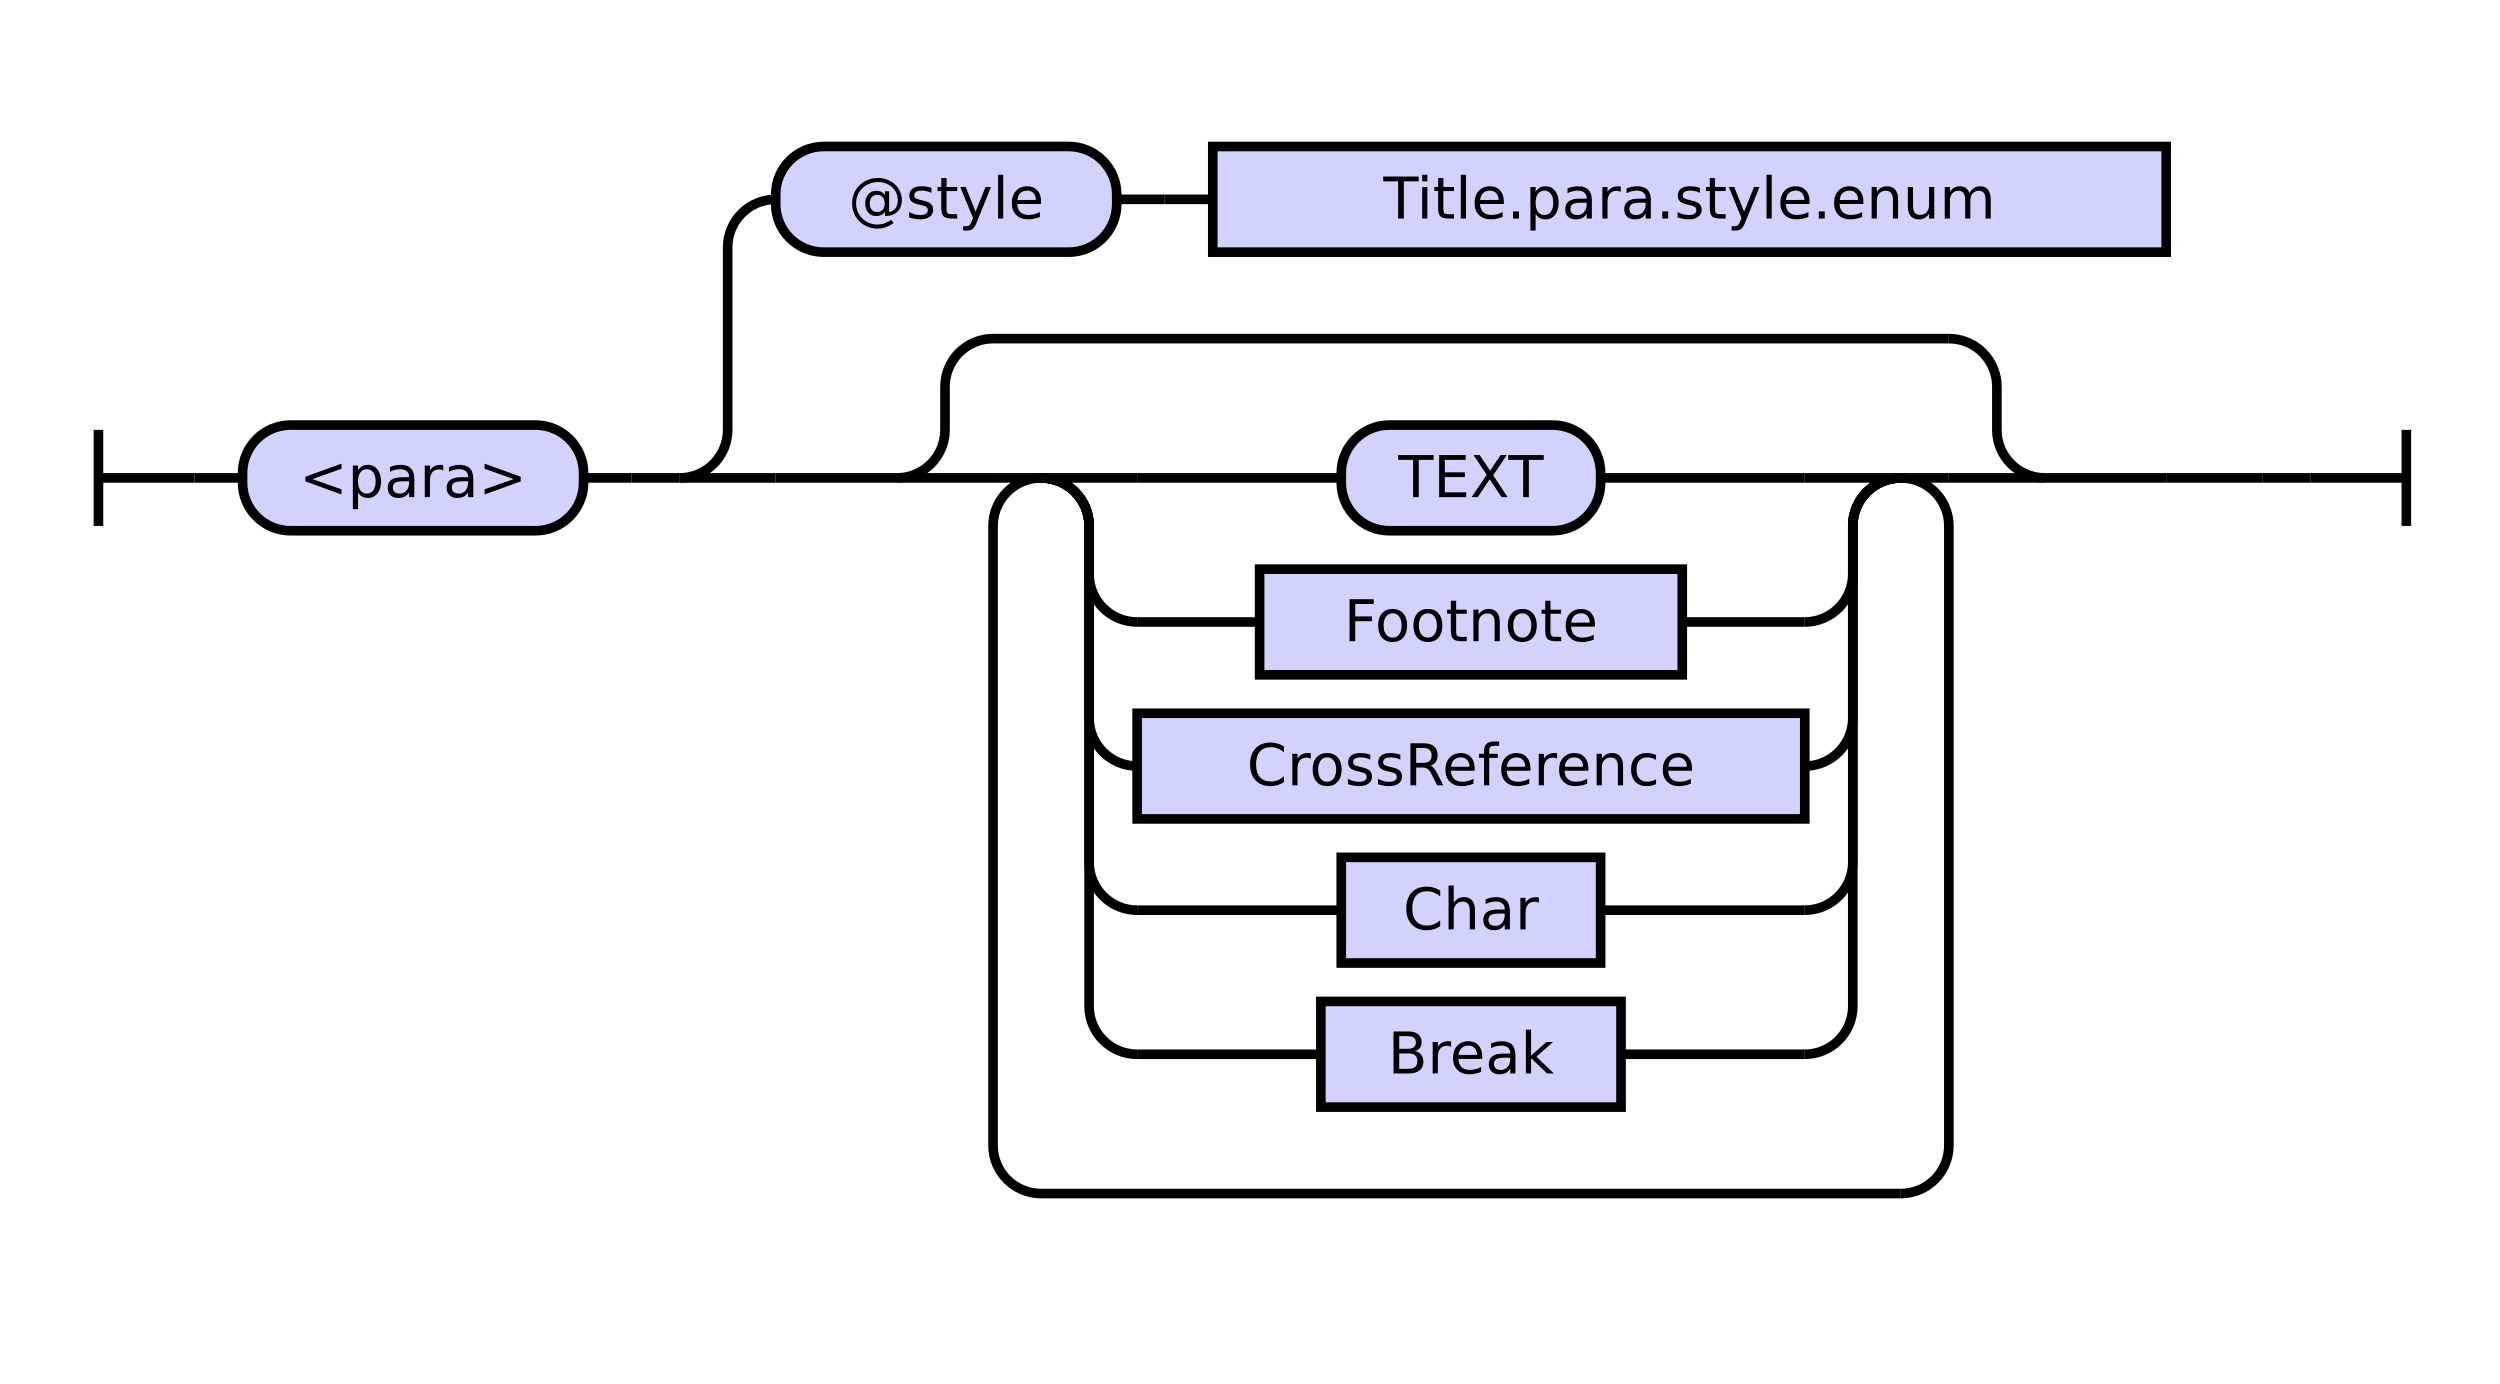
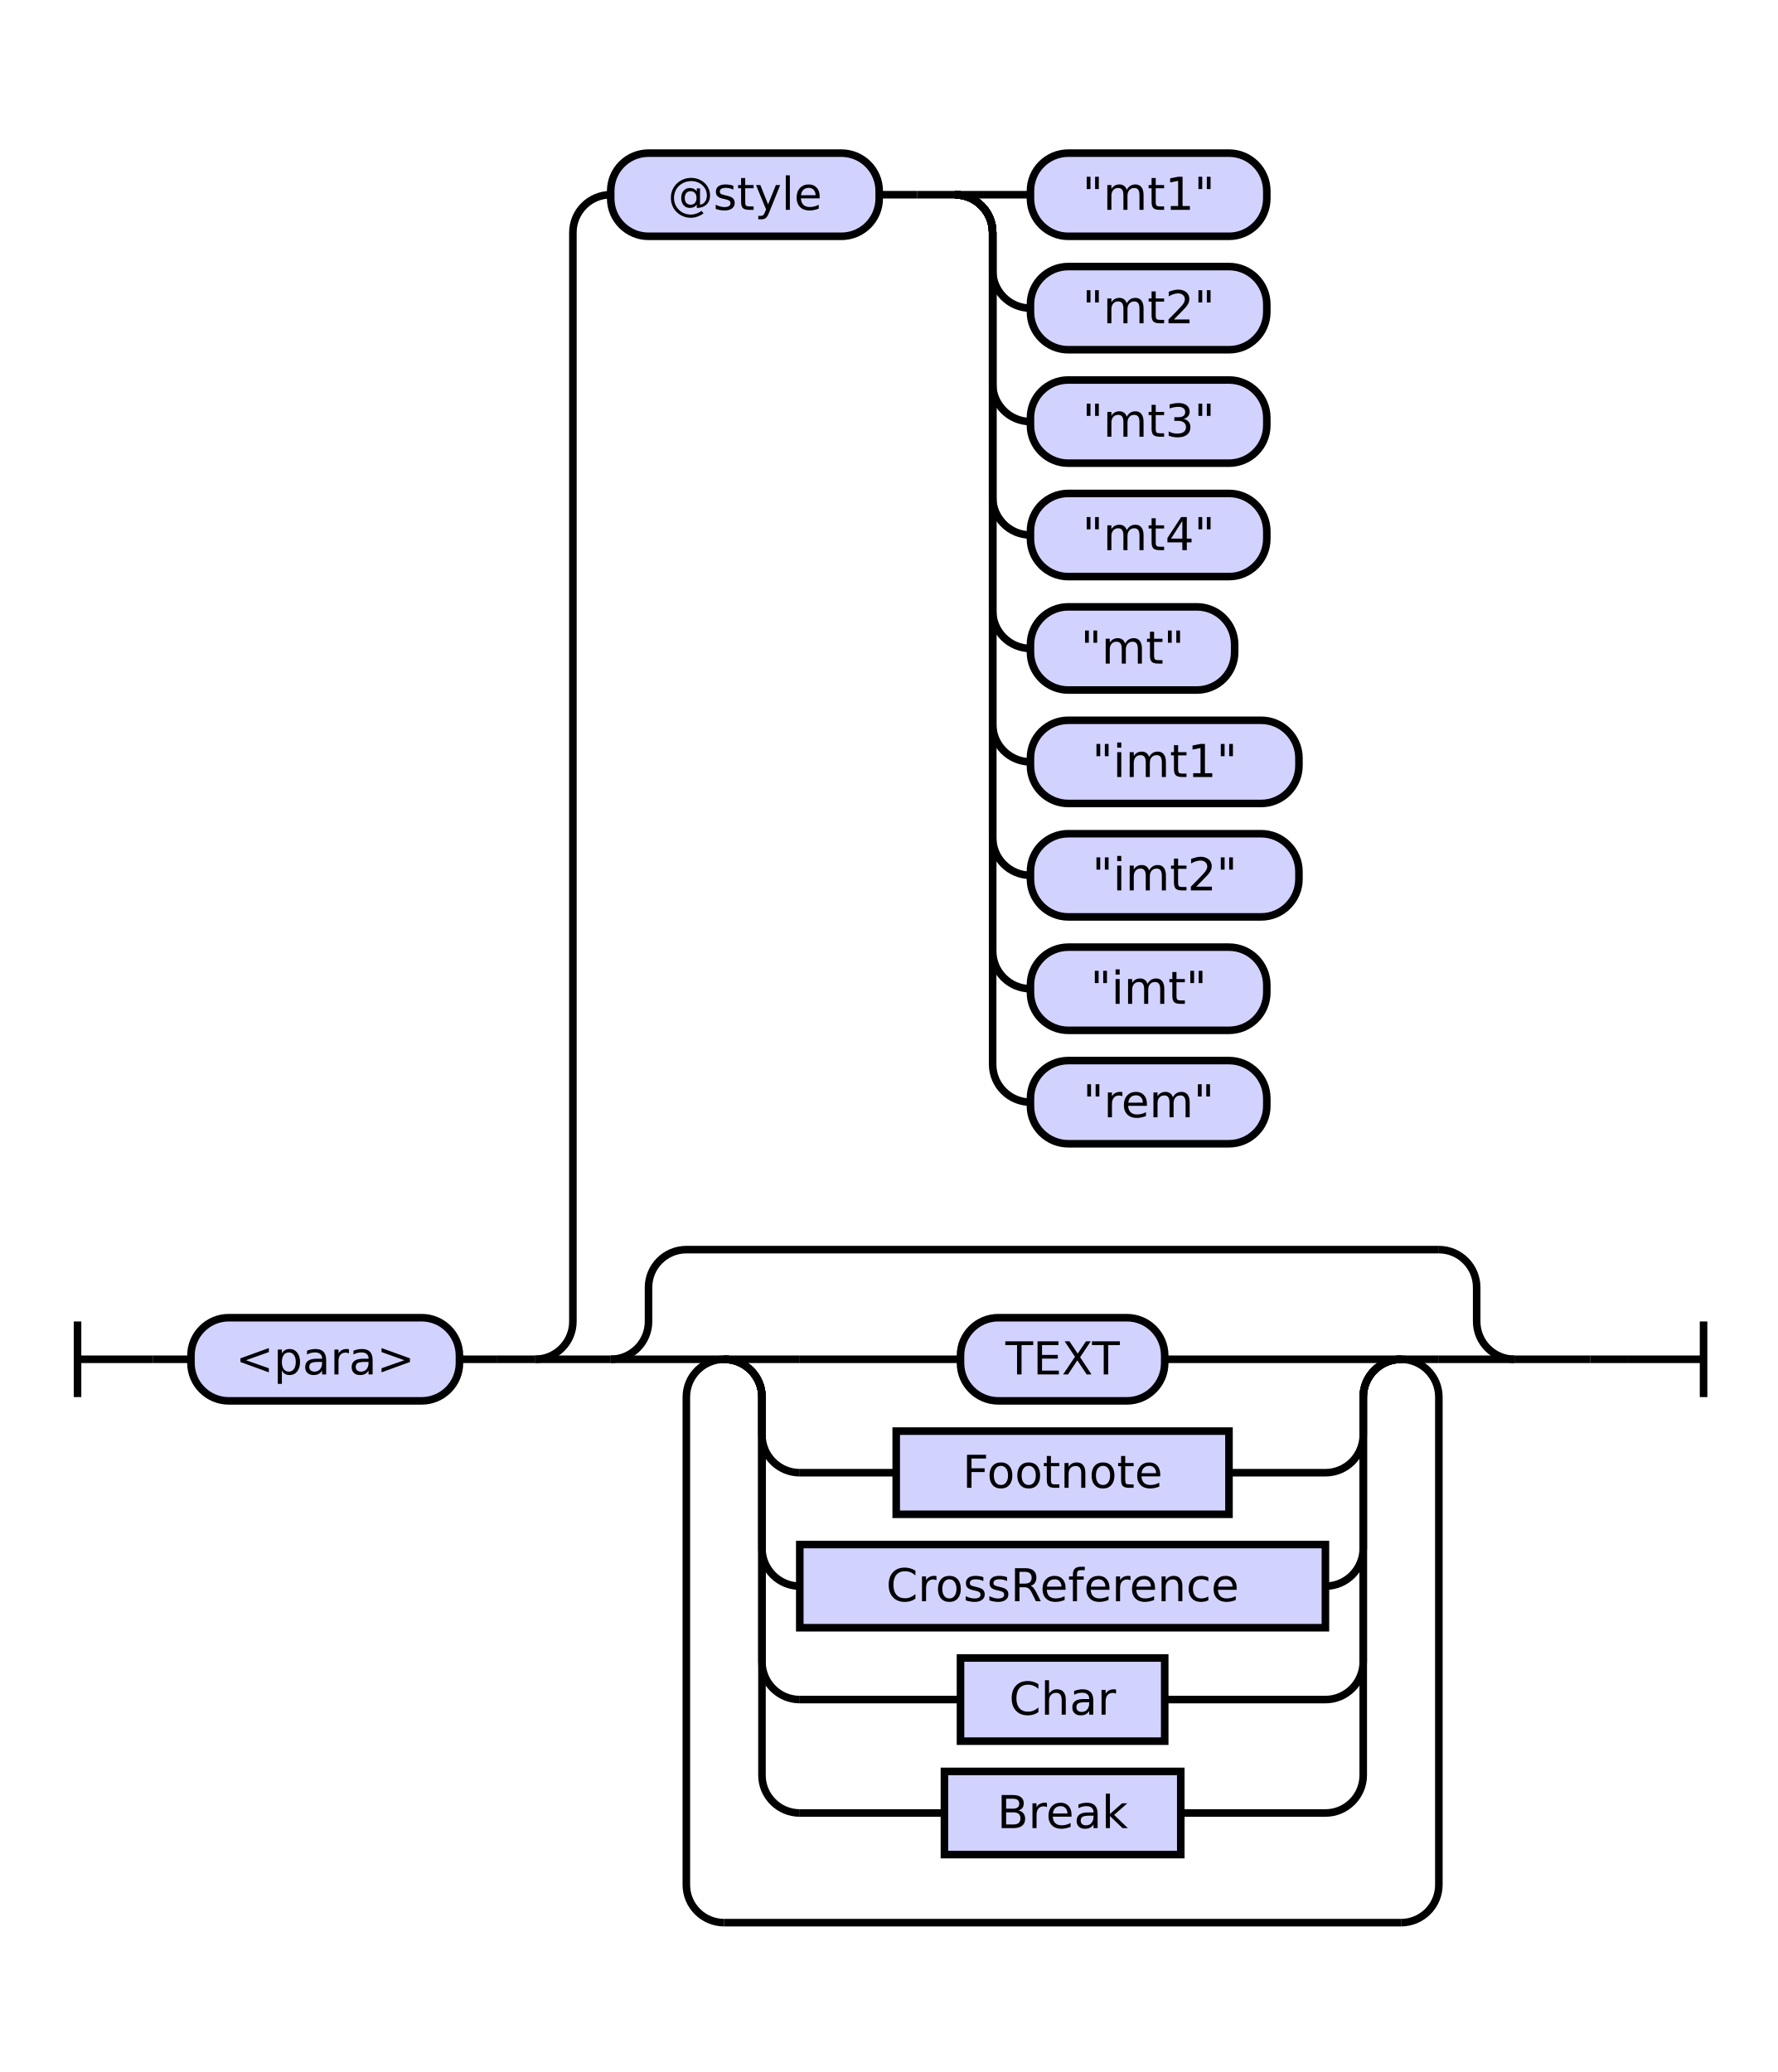
- <svg xmlns="http://www.w3.org/2000/svg" class="railroad-diagram" height="288" viewBox="0 0 520.5 288" width="520.5">
+ <svg xmlns="http://www.w3.org/2000/svg" class="railroad-diagram" height="548" viewBox="0 0 470.0 548" width="470.0">
  <g transform="translate(.5 .5)">
    <style>/*  */

    svg.railroad-diagram {
        background-color: hsl(30,20%,95%);
    }
    svg.railroad-diagram path {
        stroke-width: 2;
        stroke: black;
        fill: none;
    }
    svg.railroad-diagram text {
        font-size: 12px;
        text-anchor: middle;
        font-family: DejaVu Sans;
    }
    svg.railroad-diagram text.label {
        text-anchor:start;
    }
    svg.railroad-diagram text.comment {
        font-family: DejaVu Sans;
        font-size: 14px;
    }
    svg.railroad-diagram rect{
        stroke-width: 2;
        stroke: black;
        fill: rgb(210, 210, 255);
    }
    svg.railroad-diagram rect.group-box {
        stroke: gray;
        stroke-dasharray: 10 5;
        fill: none;
    }
    .terminal {
        font-family: DejaVu Sans;
    }
    svg.railroad-diagram g.altterminal rect {
        fill: rgb(251, 252, 207)
    }

/*  */
</style>
    <g>
-       <path d="M 20 89 v 20 m 0 -10 h 20" />
+       <path d="M 20 349 v 20 m 0 -10 h 20" />
    </g>
-     <path d="M 40 99 h 10" />
+     <path d="M 40 359 h 10" />
    <g>
-       <path d="M 50 99 h 0.0" />
-       <path d="M 470.5 99 h 0.0" />
+       <path d="M 50 359 h 0.0" />
+       <path d="M 420.0 359 h 0.0" />
      <g>
-         <path d="M 50.0 99 h 0.0" />
-         <path d="M 470.5 99 h 0.0" />
+         <path d="M 50.0 359 h 0.0" />
+         <path d="M 420.0 359 h 0.0" />
        <g class="terminal ">
-           <path d="M 50.0 99 h 0.0" />
-           <path d="M 121.0 99 h 0.0" />
-           <rect height="22" rx="10" ry="10" width="71.0" x="50.0" y="88" />
-           <text x="85.5" y="103">&lt;para&gt;</text>
+           <path d="M 50.0 359 h 0.0" />
+           <path d="M 121.0 359 h 0.0" />
+           <rect height="22" rx="10" ry="10" width="71.0" x="50.0" y="348" />
+           <text x="85.5" y="363">&lt;para&gt;</text>
        </g>
-         <path d="M 121.0 99 h 10" />
-         <path d="M 131.0 99 h 10" />
+         <path d="M 121.0 359 h 10" />
+         <path d="M 131.0 359 h 10" />
        <g>
-           <path d="M 141.0 99 h 0.0" />
-           <path d="M 470.5 99 h 0.0" />
-           <path d="M 141.0 99 a 10 10 0 0 0 10 -10 v -38 a 10 10 0 0 1 10 -10" />
+           <path d="M 141.0 359 h 0.0" />
+           <path d="M 420.0 359 h 0.0" />
+           <path d="M 141.0 359 a 10 10 0 0 0 10 -10 v -288 a 10 10 0 0 1 10 -10" />
          <g>
-             <path d="M 161.0 41 h 0.0" />
-             <path d="M 450.5 41 h 0.0" />
+             <path d="M 161.0 51 h 0.0" />
+             <path d="M 363.0 51 h 0.0" />
            <g class="terminal ">
-               <path d="M 161.0 41 h 0.0" />
-               <path d="M 232.0 41 h 0.0" />
-               <rect height="22" rx="10" ry="10" width="71.0" x="161.0" y="30" />
-               <text x="196.5" y="45">@style</text>
-             </g>
-             <path d="M 232.0 41 h 10" />
-             <path d="M 242.0 41 h 10" />
-             <g class="non-terminal ">
-               <path d="M 252.0 41 h 0.0" />
-               <path d="M 450.5 41 h 0.0" />
-               <rect height="22" width="198.5" x="252.0" y="30" />
-               <text x="351.25" y="45">Title.para.style.enum</text>
+               <path d="M 161.0 51 h 0.0" />
+               <path d="M 232.0 51 h 0.0" />
+               <rect height="22" rx="10" ry="10" width="71.0" x="161.0" y="40" />
+               <text x="196.5" y="55">@style</text>
+             </g>
+             <path d="M 232.0 51 h 10" />
+             <path d="M 242.0 51 h 10" />
+             <g>
+               <path d="M 252.0 51 h 0.0" />
+               <path d="M 252.0 51 h 20" />
+               <g class="terminal ">
+                 <path d="M 272.0 51 h 0.0" />
+                 <path d="M 334.5 51 h 0.0" />
+                 <rect height="22" rx="10" ry="10" width="62.5" x="272.0" y="40" />
+                 <text x="303.25" y="55">"mt1"</text>
+               </g>
+               <path d="M 252.0 51 a 10 10 0 0 1 10 10 v 10 a 10 10 0 0 0 10 10" />
+               <g class="terminal ">
+                 <path d="M 272.0 81 h 0.0" />
+                 <path d="M 334.5 81 h 0.0" />
+                 <rect height="22" rx="10" ry="10" width="62.5" x="272.0" y="70" />
+                 <text x="303.25" y="85">"mt2"</text>
+               </g>
+               <path d="M 252.0 51 a 10 10 0 0 1 10 10 v 40 a 10 10 0 0 0 10 10" />
+               <g class="terminal ">
+                 <path d="M 272.0 111 h 0.0" />
+                 <path d="M 334.5 111 h 0.0" />
+                 <rect height="22" rx="10" ry="10" width="62.5" x="272.0" y="100" />
+                 <text x="303.25" y="115">"mt3"</text>
+               </g>
+               <path d="M 252.0 51 a 10 10 0 0 1 10 10 v 70 a 10 10 0 0 0 10 10" />
+               <g class="terminal ">
+                 <path d="M 272.0 141 h 0.0" />
+                 <path d="M 334.5 141 h 0.0" />
+                 <rect height="22" rx="10" ry="10" width="62.5" x="272.0" y="130" />
+                 <text x="303.25" y="145">"mt4"</text>
+               </g>
+               <path d="M 252.0 51 a 10 10 0 0 1 10 10 v 100 a 10 10 0 0 0 10 10" />
+               <g class="terminal ">
+                 <path d="M 272.0 171 h 0.0" />
+                 <path d="M 326.0 171 h 0.0" />
+                 <rect height="22" rx="10" ry="10" width="54.0" x="272.0" y="160" />
+                 <text x="299.0" y="175">"mt"</text>
+               </g>
+               <path d="M 252.0 51 a 10 10 0 0 1 10 10 v 130 a 10 10 0 0 0 10 10" />
+               <g class="terminal ">
+                 <path d="M 272.0 201 h 0.0" />
+                 <path d="M 343.0 201 h 0.0" />
+                 <rect height="22" rx="10" ry="10" width="71.0" x="272.0" y="190" />
+                 <text x="307.5" y="205">"imt1"</text>
+               </g>
+               <path d="M 252.0 51 a 10 10 0 0 1 10 10 v 160 a 10 10 0 0 0 10 10" />
+               <g class="terminal ">
+                 <path d="M 272.0 231 h 0.0" />
+                 <path d="M 343.0 231 h 0.0" />
+                 <rect height="22" rx="10" ry="10" width="71.0" x="272.0" y="220" />
+                 <text x="307.5" y="235">"imt2"</text>
+               </g>
+               <path d="M 252.0 51 a 10 10 0 0 1 10 10 v 190 a 10 10 0 0 0 10 10" />
+               <g class="terminal ">
+                 <path d="M 272.0 261 h 0.0" />
+                 <path d="M 334.5 261 h 0.0" />
+                 <rect height="22" rx="10" ry="10" width="62.5" x="272.0" y="250" />
+                 <text x="303.25" y="265">"imt"</text>
+               </g>
+               <path d="M 252.0 51 a 10 10 0 0 1 10 10 v 220 a 10 10 0 0 0 10 10" />
+               <g class="terminal ">
+                 <path d="M 272.0 291 h 0.0" />
+                 <path d="M 334.5 291 h 0.0" />
+                 <rect height="22" rx="10" ry="10" width="62.5" x="272.0" y="280" />
+                 <text x="303.25" y="295">"rem"</text>
+               </g>
            </g>
          </g>
-           <path d="M 141.0 99 h 20" />
+           <path d="M 141.0 359 h 20" />
          <g>
-             <path d="M 161.0 99 h 25.25" />
-             <path d="M 425.25 99 h 25.25" />
-             <path d="M 186.25 99 a 10 10 0 0 0 10 -10 v -9 a 10 10 0 0 1 10 -10" />
+             <path d="M 161.0 359 h 0.0" />
+             <path d="M 400.0 359 h 0.0" />
+             <path d="M 161.0 359 a 10 10 0 0 0 10 -10 v -9 a 10 10 0 0 1 10 -10" />
            <g>
-               <path d="M 206.25 70 h 199.0" />
-             </g>
-             <path d="M 405.25 70 a 10 10 0 0 1 10 10 v 9 a 10 10 0 0 0 10 10" />
-             <path d="M 186.25 99 h 20" />
+               <path d="M 181.0 330 h 199.0" />
+             </g>
+             <path d="M 380.0 330 a 10 10 0 0 1 10 10 v 9 a 10 10 0 0 0 10 10" />
+             <path d="M 161.0 359 h 20" />
            <g>
-               <path d="M 206.25 99 h 0.0" />
-               <path d="M 405.25 99 h 0.0" />
-               <path d="M 206.25 99 h 10" />
+               <path d="M 181.0 359 h 0.0" />
+               <path d="M 380.0 359 h 0.0" />
+               <path d="M 181.0 359 h 10" />
              <g>
-                 <path d="M 216.25 99 h 0.0" />
-                 <path d="M 395.25 99 h 0.0" />
-                 <path d="M 216.25 99 h 20" />
+                 <path d="M 191.0 359 h 0.0" />
+                 <path d="M 370.0 359 h 0.0" />
+                 <path d="M 191.0 359 h 20" />
                <g class="terminal ">
-                   <path d="M 236.25 99 h 42.5" />
-                   <path d="M 332.75 99 h 42.5" />
-                   <rect height="22" rx="10" ry="10" width="54.0" x="278.75" y="88" />
-                   <text x="305.75" y="103">TEXT</text>
-                 </g>
-                 <path d="M 375.25 99 h 20" />
-                 <path d="M 216.25 99 a 10 10 0 0 1 10 10 v 10 a 10 10 0 0 0 10 10" />
-                 <g class="non-terminal ">
-                   <path d="M 236.25 129 h 25.5" />
-                   <path d="M 349.75 129 h 25.5" />
-                   <rect height="22" width="88.0" x="261.75" y="118" />
-                   <text x="305.75" y="133">Footnote</text>
-                 </g>
-                 <path d="M 375.25 129 a 10 10 0 0 0 10 -10 v -10 a 10 10 0 0 1 10 -10" />
-                 <path d="M 216.25 99 a 10 10 0 0 1 10 10 v 40 a 10 10 0 0 0 10 10" />
-                 <g class="non-terminal ">
-                   <path d="M 236.25 159 h 0.0" />
-                   <path d="M 375.25 159 h 0.0" />
-                   <rect height="22" width="139.0" x="236.25" y="148" />
-                   <text x="305.75" y="163">CrossReference</text>
-                 </g>
-                 <path d="M 375.25 159 a 10 10 0 0 0 10 -10 v -40 a 10 10 0 0 1 10 -10" />
-                 <path d="M 216.25 99 a 10 10 0 0 1 10 10 v 70 a 10 10 0 0 0 10 10" />
-                 <g class="non-terminal ">
-                   <path d="M 236.25 189 h 42.5" />
-                   <path d="M 332.75 189 h 42.5" />
-                   <rect height="22" width="54.0" x="278.75" y="178" />
-                   <text x="305.75" y="193">Char</text>
-                 </g>
-                 <path d="M 375.25 189 a 10 10 0 0 0 10 -10 v -70 a 10 10 0 0 1 10 -10" />
-                 <path d="M 216.25 99 a 10 10 0 0 1 10 10 v 100 a 10 10 0 0 0 10 10" />
-                 <g class="non-terminal ">
-                   <path d="M 236.25 219 h 38.25" />
-                   <path d="M 337.0 219 h 38.25" />
-                   <rect height="22" width="62.5" x="274.5" y="208" />
-                   <text x="305.75" y="223">Break</text>
-                 </g>
-                 <path d="M 375.25 219 a 10 10 0 0 0 10 -10 v -100 a 10 10 0 0 1 10 -10" />
-               </g>
-               <path d="M 395.25 99 h 10" />
-               <path d="M 216.25 99 a 10 10 0 0 0 -10 10 v 129 a 10 10 0 0 0 10 10" />
+                   <path d="M 211.0 359 h 42.5" />
+                   <path d="M 307.5 359 h 42.5" />
+                   <rect height="22" rx="10" ry="10" width="54.0" x="253.5" y="348" />
+                   <text x="280.5" y="363">TEXT</text>
+                 </g>
+                 <path d="M 350.0 359 h 20" />
+                 <path d="M 191.0 359 a 10 10 0 0 1 10 10 v 10 a 10 10 0 0 0 10 10" />
+                 <g class="non-terminal ">
+                   <path d="M 211.0 389 h 25.5" />
+                   <path d="M 324.5 389 h 25.5" />
+                   <rect height="22" width="88.0" x="236.5" y="378" />
+                   <text x="280.5" y="393">Footnote</text>
+                 </g>
+                 <path d="M 350.0 389 a 10 10 0 0 0 10 -10 v -10 a 10 10 0 0 1 10 -10" />
+                 <path d="M 191.0 359 a 10 10 0 0 1 10 10 v 40 a 10 10 0 0 0 10 10" />
+                 <g class="non-terminal ">
+                   <path d="M 211.0 419 h 0.0" />
+                   <path d="M 350.0 419 h 0.0" />
+                   <rect height="22" width="139.0" x="211.0" y="408" />
+                   <text x="280.5" y="423">CrossReference</text>
+                 </g>
+                 <path d="M 350.0 419 a 10 10 0 0 0 10 -10 v -40 a 10 10 0 0 1 10 -10" />
+                 <path d="M 191.0 359 a 10 10 0 0 1 10 10 v 70 a 10 10 0 0 0 10 10" />
+                 <g class="non-terminal ">
+                   <path d="M 211.0 449 h 42.5" />
+                   <path d="M 307.5 449 h 42.5" />
+                   <rect height="22" width="54.0" x="253.5" y="438" />
+                   <text x="280.5" y="453">Char</text>
+                 </g>
+                 <path d="M 350.0 449 a 10 10 0 0 0 10 -10 v -70 a 10 10 0 0 1 10 -10" />
+                 <path d="M 191.0 359 a 10 10 0 0 1 10 10 v 100 a 10 10 0 0 0 10 10" />
+                 <g class="non-terminal ">
+                   <path d="M 211.0 479 h 38.25" />
+                   <path d="M 311.75 479 h 38.25" />
+                   <rect height="22" width="62.5" x="249.25" y="468" />
+                   <text x="280.5" y="483">Break</text>
+                 </g>
+                 <path d="M 350.0 479 a 10 10 0 0 0 10 -10 v -100 a 10 10 0 0 1 10 -10" />
+               </g>
+               <path d="M 370.0 359 h 10" />
+               <path d="M 191.0 359 a 10 10 0 0 0 -10 10 v 129 a 10 10 0 0 0 10 10" />
              <g>
-                 <path d="M 216.25 248 h 179.0" />
-               </g>
-               <path d="M 395.25 248 a 10 10 0 0 0 10 -10 v -129 a 10 10 0 0 0 -10 -10" />
-             </g>
-             <path d="M 405.25 99 h 20" />
+                 <path d="M 191.0 508 h 179.0" />
+               </g>
+               <path d="M 370.0 508 a 10 10 0 0 0 10 -10 v -129 a 10 10 0 0 0 -10 -10" />
+             </g>
+             <path d="M 380.0 359 h 20" />
          </g>
-           <path d="M 450.5 99 h 20" />
+           <path d="M 400.0 359 h 20" />
        </g>
      </g>
    </g>
-     <path d="M 470.5 99 h 10" />
-     <path d="M 480.5 99 h 20 m 0 -10 v 20" />
+     <path d="M 420.0 359 h 10" />
+     <path d="M 430.0 359 h 20 m 0 -10 v 20" />
  </g>
</svg>
